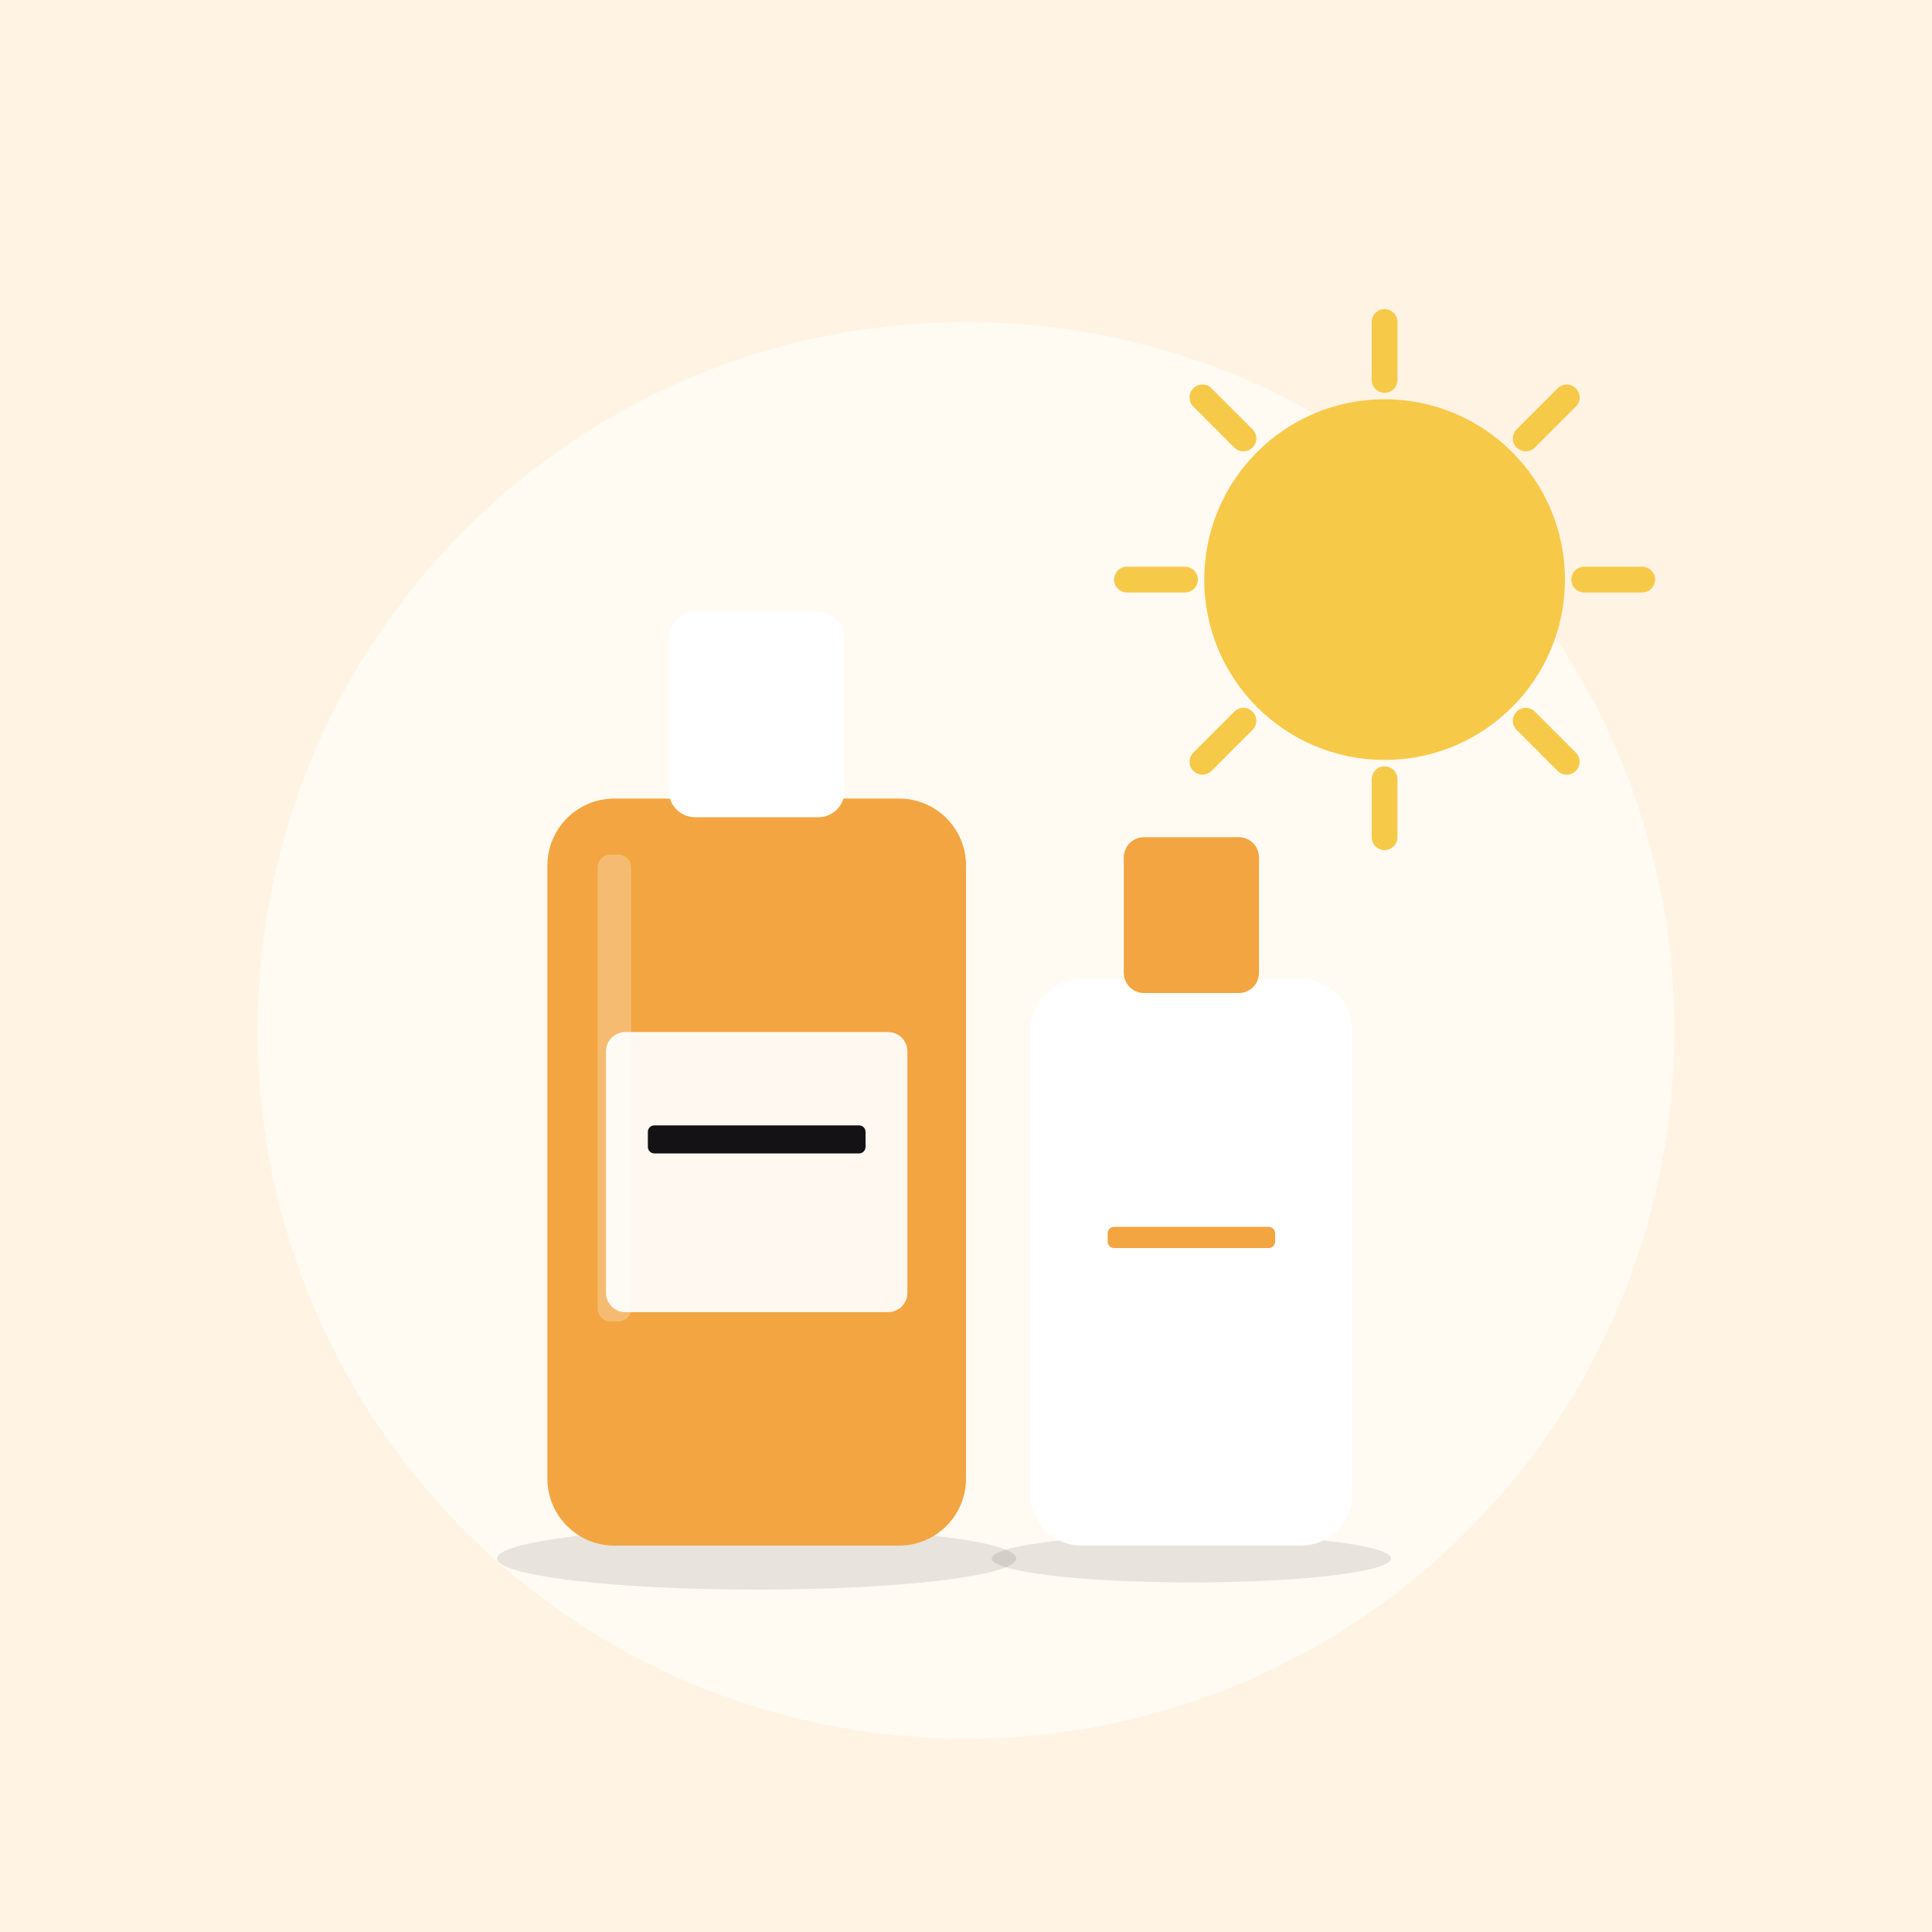
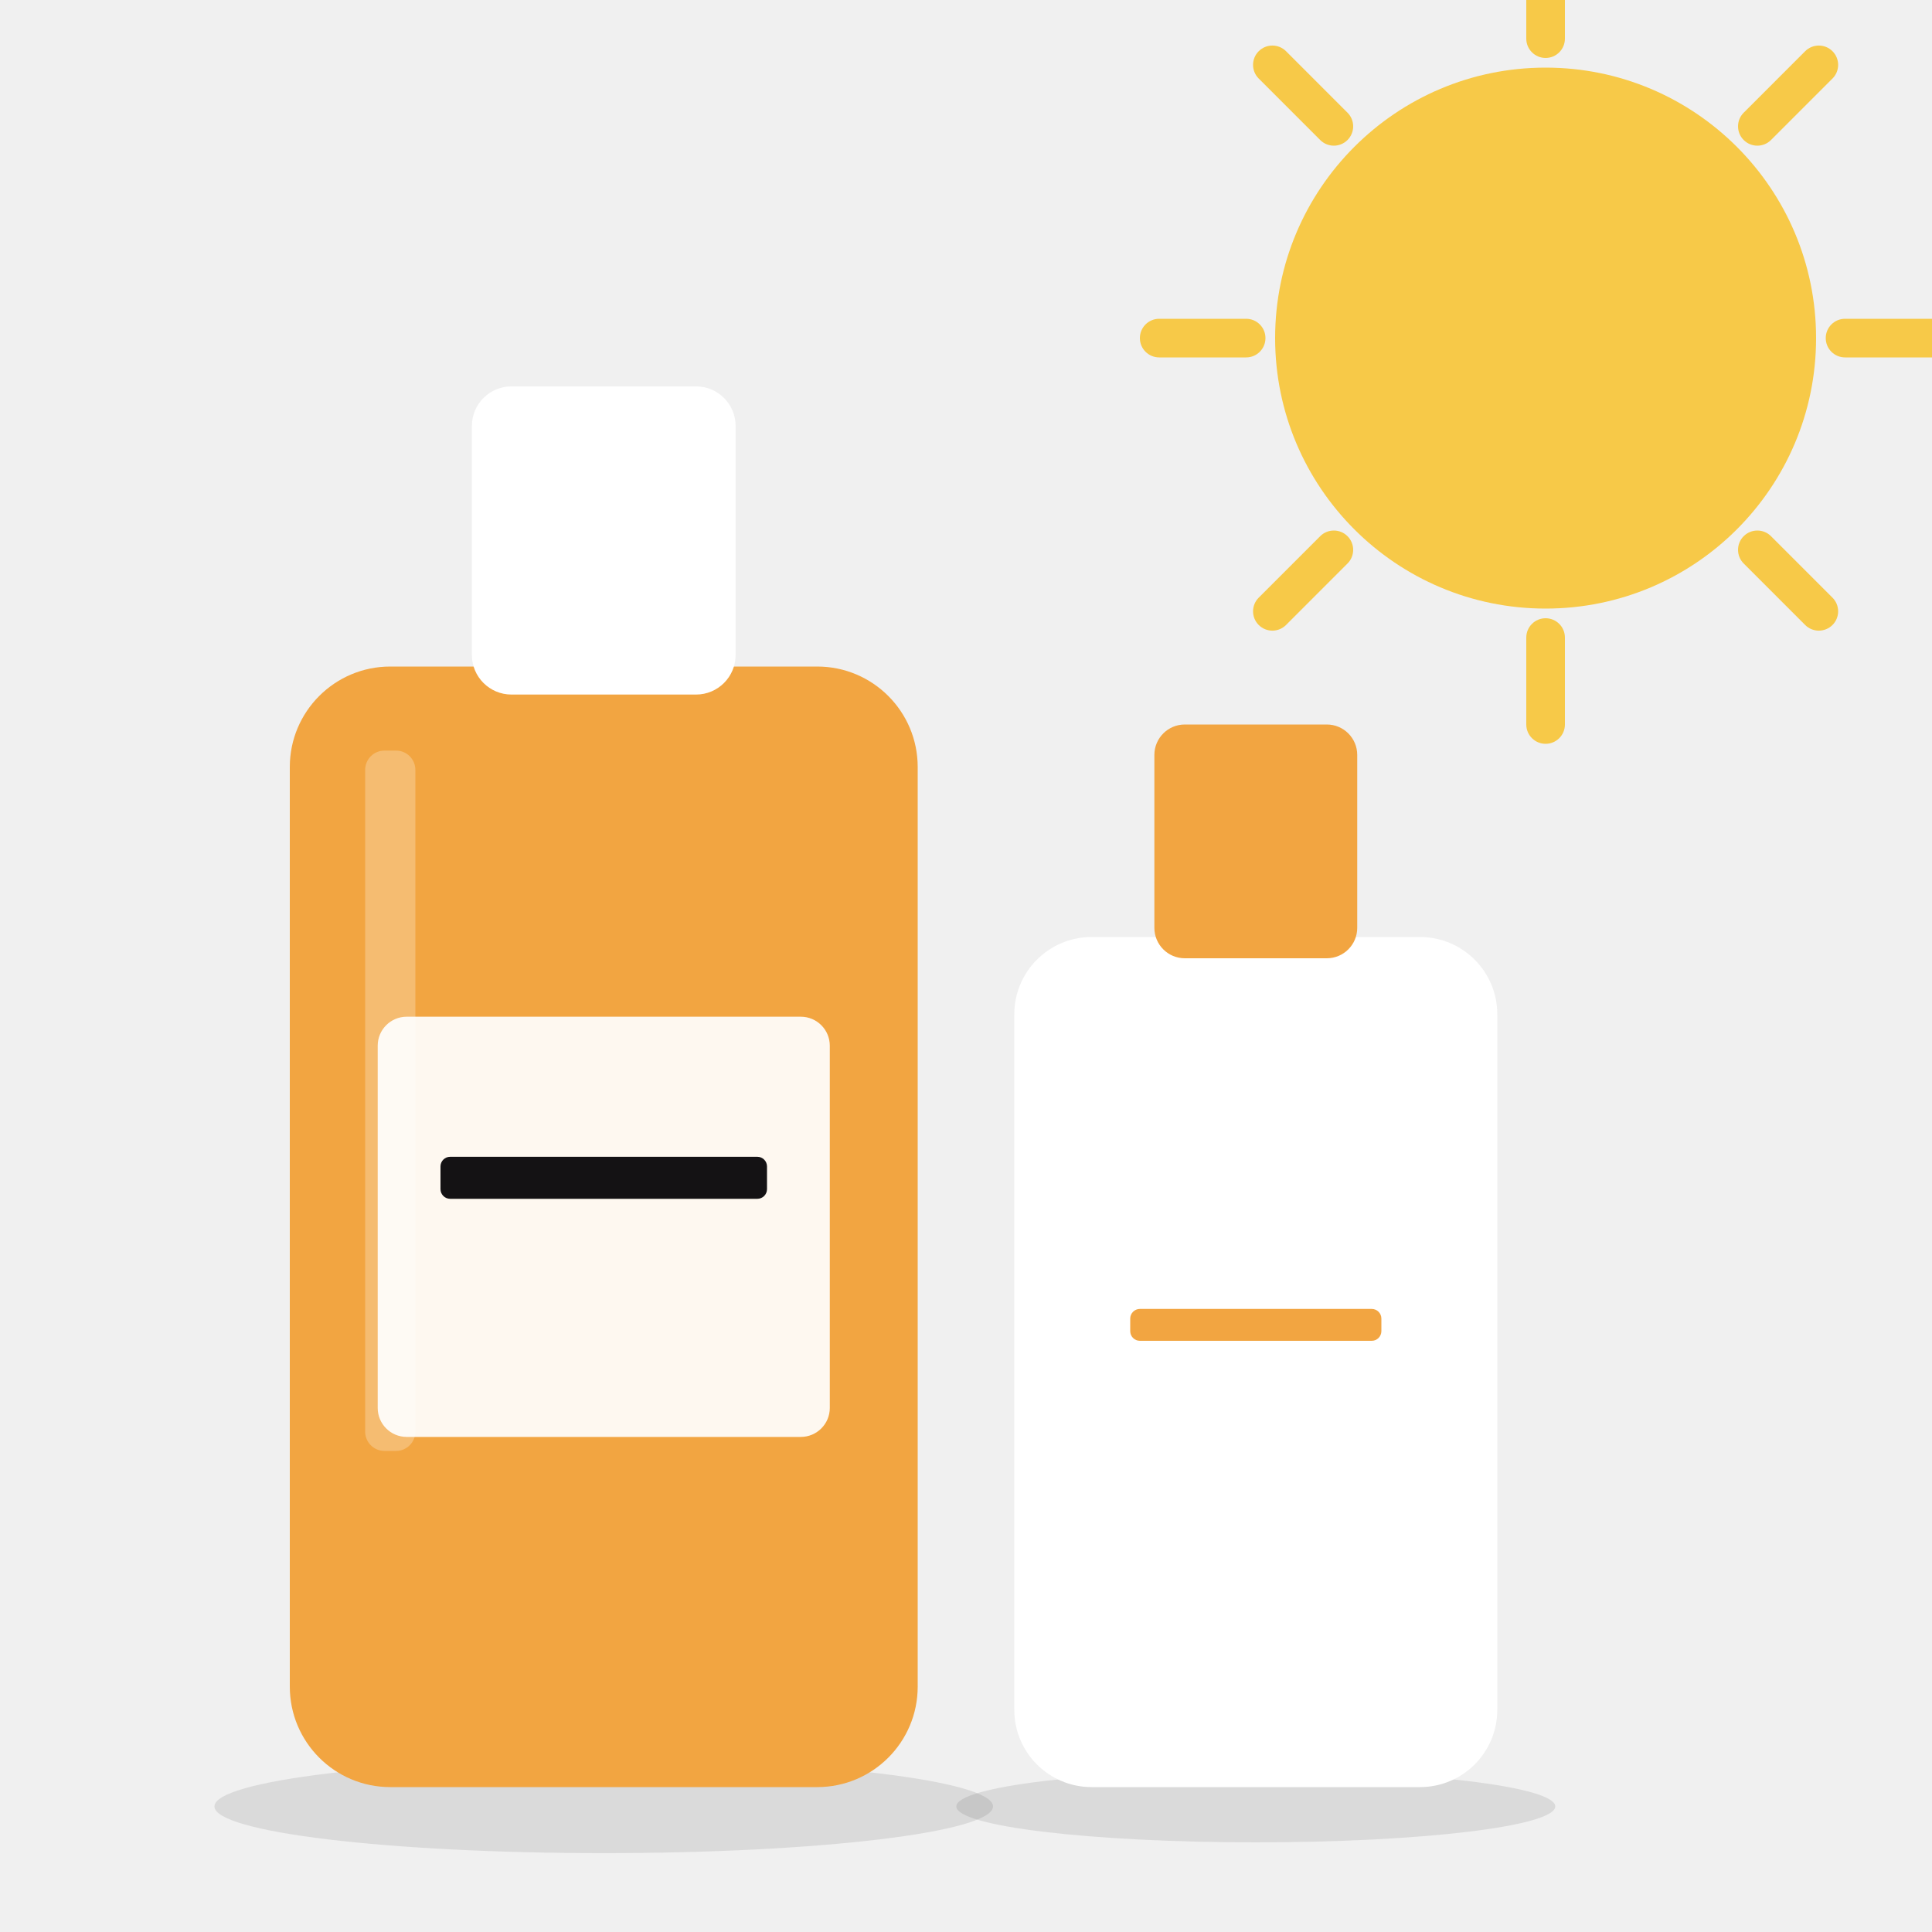
- <svg xmlns="http://www.w3.org/2000/svg" viewBox="0 0 600 600" width="600" height="600">
-   <rect width="600" height="600" fill="#fff3e3" />
-   <circle cx="300" cy="320" r="220" fill="#ffffff" opacity=".55" />
+ <svg xmlns="http://www.w3.org/2000/svg" viewBox="110 110 400 400" width="400" height="400" data-bg="#fff3e3">
  <circle cx="430" cy="180" r="56" fill="#f7c948" />
  <rect x="426" y="96" width="8" height="26" rx="4" fill="#f7c948" transform="rotate(0 430 180)" />
  <rect x="426" y="96" width="8" height="26" rx="4" fill="#f7c948" transform="rotate(45 430 180)" />
  <rect x="426" y="96" width="8" height="26" rx="4" fill="#f7c948" transform="rotate(90 430 180)" />
  <rect x="426" y="96" width="8" height="26" rx="4" fill="#f7c948" transform="rotate(135 430 180)" />
  <rect x="426" y="96" width="8" height="26" rx="4" fill="#f7c948" transform="rotate(180 430 180)" />
  <rect x="426" y="96" width="8" height="26" rx="4" fill="#f7c948" transform="rotate(225 430 180)" />
  <rect x="426" y="96" width="8" height="26" rx="4" fill="#f7c948" transform="rotate(270 430 180)" />
  <rect x="426" y="96" width="8" height="26" rx="4" fill="#f7c948" transform="rotate(315 430 180)" />
  <ellipse cx="235.0" cy="484" rx="80.6" ry="9.672" fill="#141214" opacity=".10" />
  <rect x="170" y="248.0" width="130" height="232.0" rx="20.8" fill="#f2a541" />
  <rect x="207.7" y="190" width="54.6" height="63.8" rx="8.19" fill="#ffffff" />
  <rect x="188.2" y="320.5" width="93.6" height="87.0" rx="6" fill="#ffffff" opacity=".92" />
  <rect x="201.2" y="349.5" width="67.6" height="8.7" rx="2" fill="#141214" />
  <rect x="185.6" y="265.4" width="10.4" height="145.0" rx="4" fill="#ffffff" opacity=".25" />
  <ellipse cx="370.0" cy="484" rx="62.0" ry="7.44" fill="#141214" opacity=".10" />
  <rect x="320" y="304.0" width="100" height="176.0" rx="16.0" fill="#ffffff" />
  <rect x="349.0" y="260" width="42.0" height="48.4" rx="6.3" fill="#f2a541" />
  <rect x="334.0" y="359.0" width="72.0" height="66.0" rx="6" fill="#ffffff" opacity=".92" />
  <rect x="344.0" y="381.0" width="52.0" height="6.6" rx="2" fill="#f2a541" />
  <rect x="332.0" y="317.2" width="8.0" height="110.0" rx="4" fill="#ffffff" opacity=".25" />
</svg>
